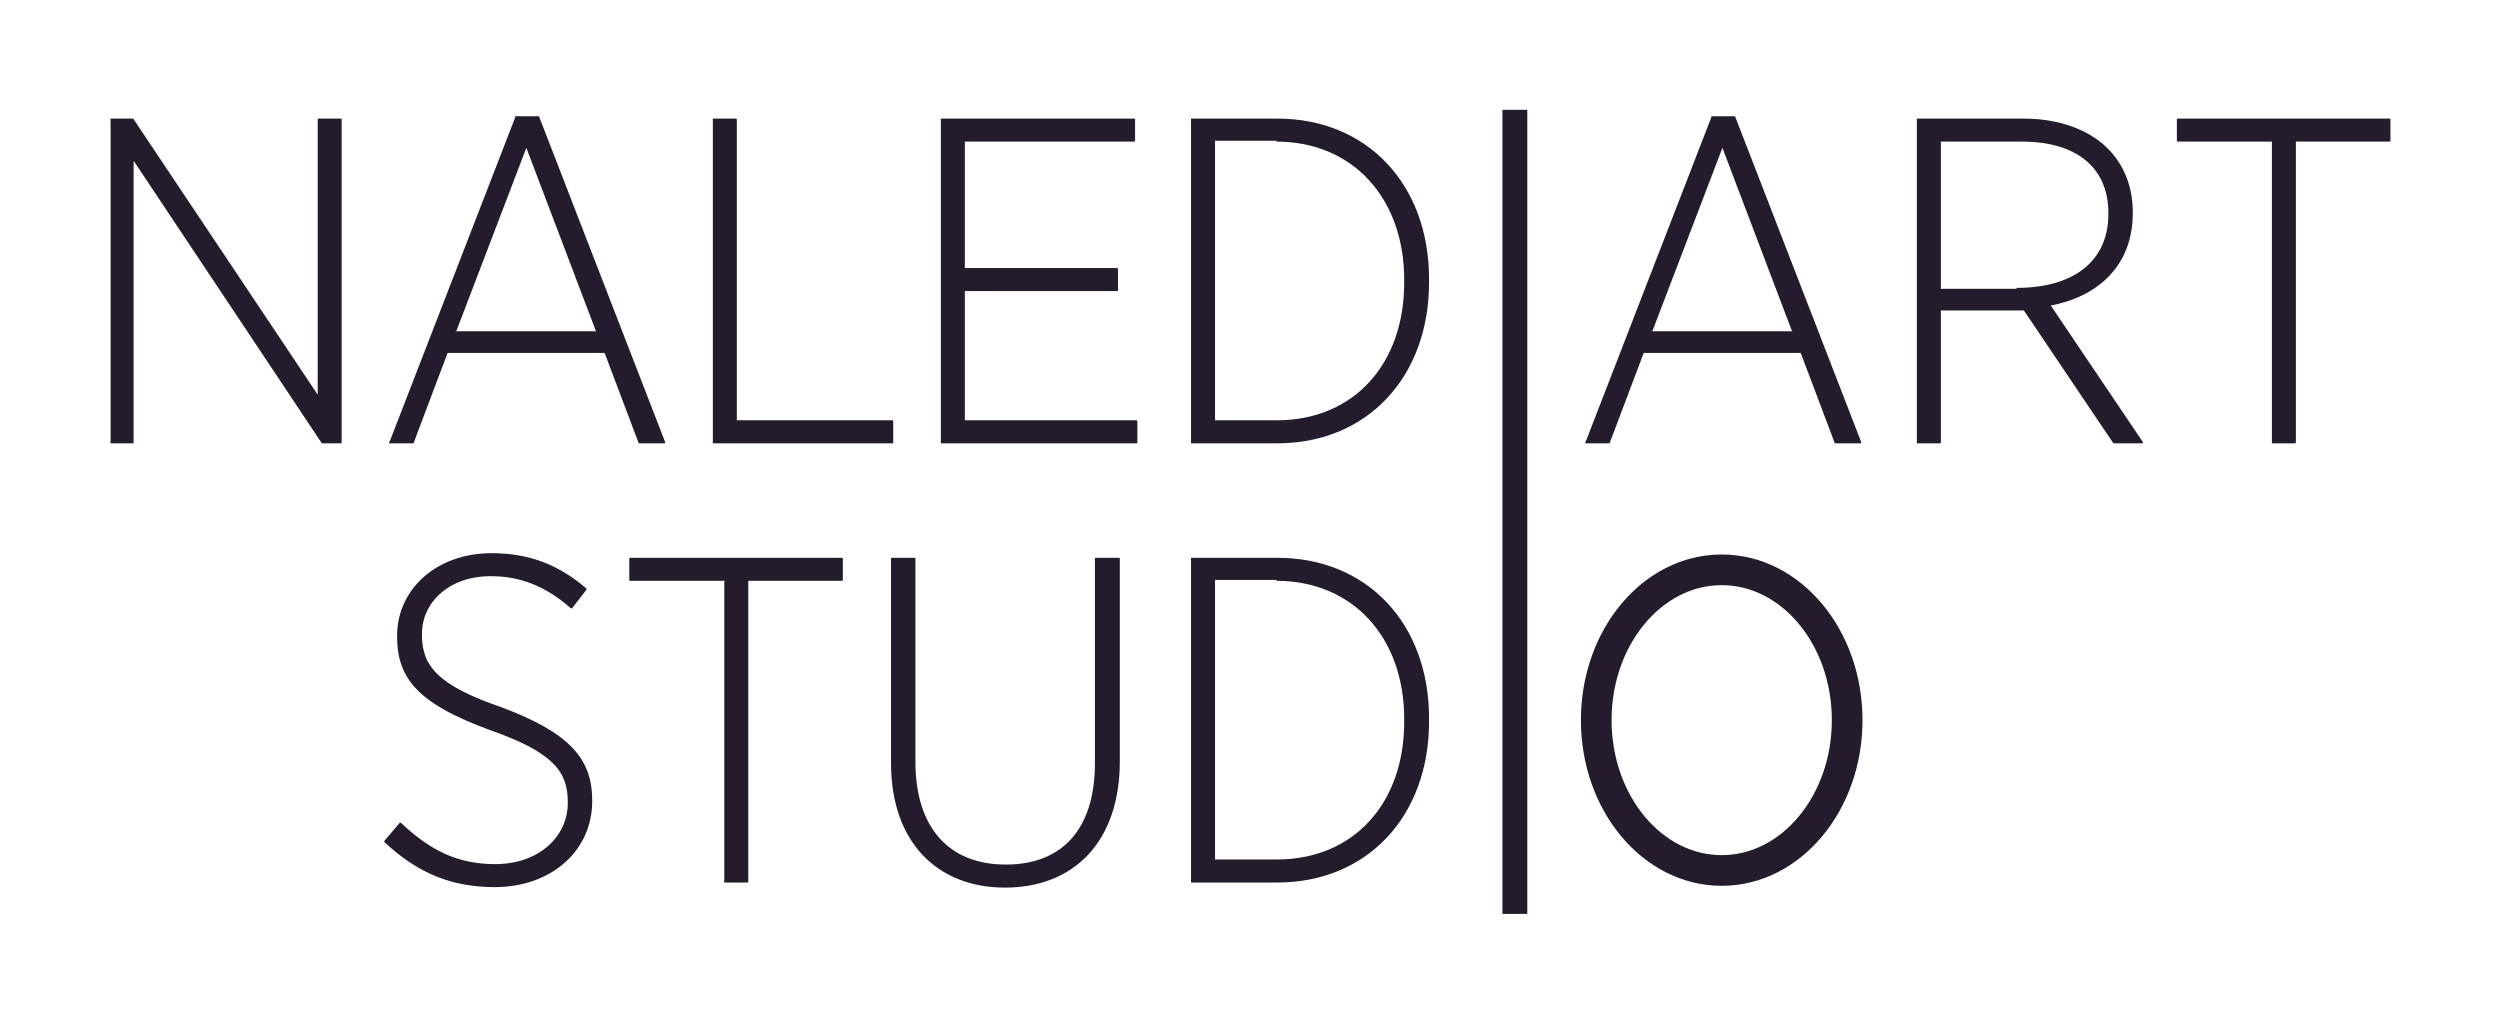
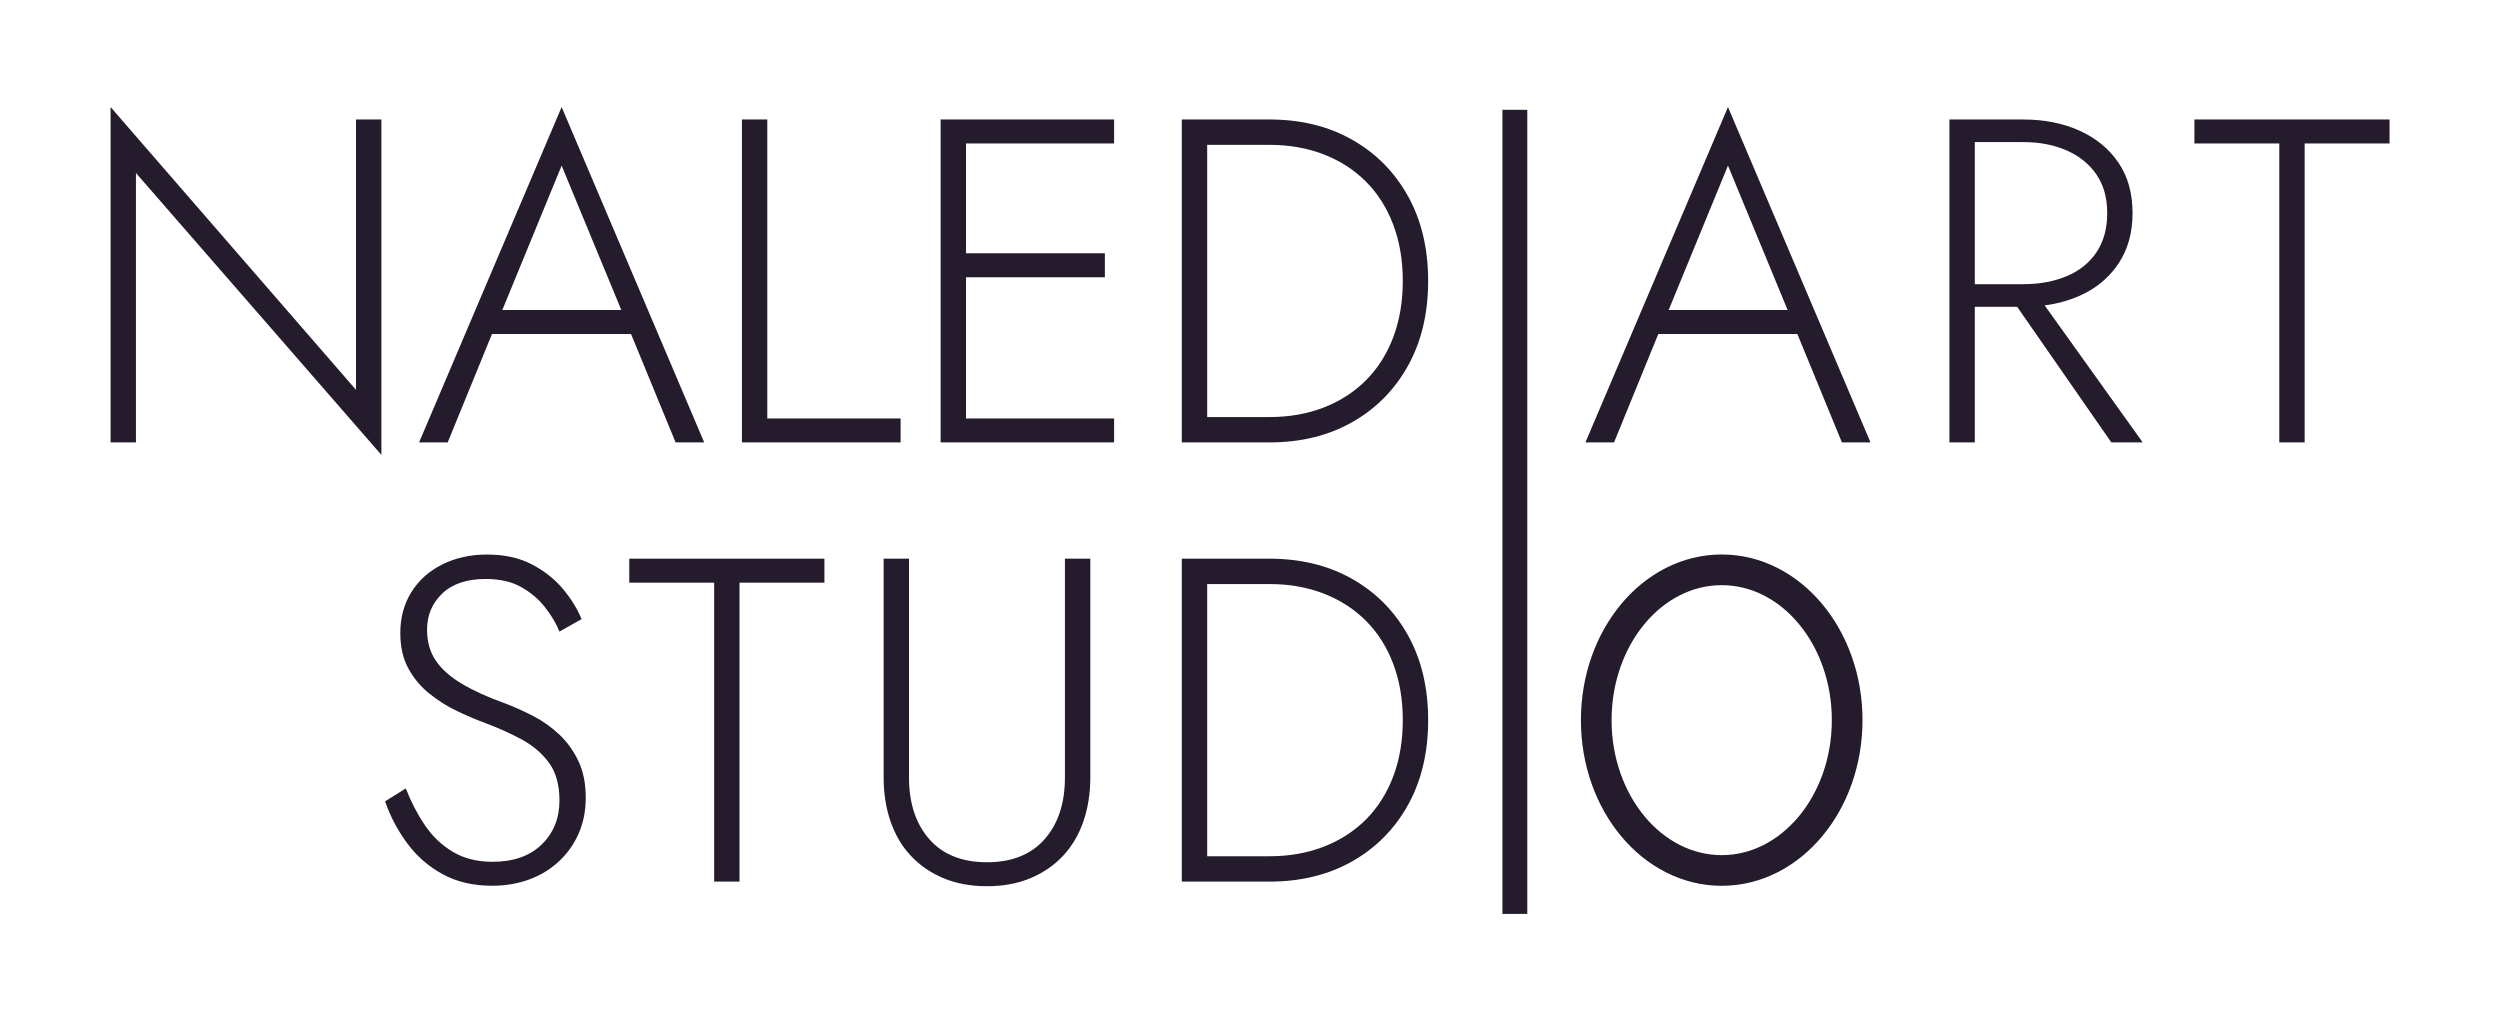
<svg xmlns="http://www.w3.org/2000/svg" viewBox="-40.8 -44.4 928.4 380.4" width="928" height="380">
-   <path fill="#241C2C" stroke="#241C2C" stroke-width="0.67" stroke-linejoin="round" d="M0,120L8.23,120L8.23,14.23L78.69,120L85.54,120L85.54,0L77.31,0L77.31,103.37L8.23,0L0,0M103.59,120L112.33,120L125.01,86.4L183.81,86.4L196.5,120L205.76,120L158.96,-0.86L150.39,-0.86M128.1,78.69L154.5,9.6L180.73,78.69M223.8,120L290.49,120L290.49,112.11L232.37,112.11L232.37,0L223.8,0M308.53,120L381.21,120L381.21,112.11L317.1,112.11L317.1,63.43L374.01,63.43L374.01,55.54L317.1,55.54L317.1,7.89L380.36,7.89L380.36,0L308.53,0M401.49,120L433.54,120C466.63,120 489.6,95.66 489.6,60.51L489.6,59.31C489.6,24.17 466.63,0 433.54,0L401.49,0M433.2,7.89C462,7.89 481.03,29.31 481.03,59.49L481.03,60.69C481.03,91.03 462.17,112.11 433.37,112.11L410.06,112.11L410.06,7.89M548.04,120L556.78,120L569.47,86.4L628.27,86.4L640.95,120L650.21,120L603.41,-0.86L594.84,-0.86M572.55,78.69L598.95,9.6L625.18,78.69M671.21,120L679.78,120L679.78,70.63L711.15,70.63L744.41,120L754.87,120L720.41,68.91C738.24,65.66 751.1,54.17 751.1,34.8L751.1,34.46C751.1,25.03 747.84,16.97 741.84,10.97C735.15,4.29 724.35,0 710.81,0L671.21,0M679.78,62.91L679.78,7.89L710.3,7.89C730.7,7.89 742.7,17.66 742.7,34.8L742.7,35.14C742.7,52.29 730.35,62.91 708.24,62.91M803.13,120L811.7,120L811.7,7.89L846.84,7.89L846.84,0L768.15,0L768.15,7.89L803.13,7.89M142.8,284.91C163.54,284.91 178.63,271.54 178.63,253.37L178.63,253.03C178.63,237.94 170.74,228.34 145.2,218.74C121.03,210.51 115.37,202.97 115.37,191.49L115.37,191.14C115.37,179.31 125.49,169.37 141.26,169.37C152.23,169.37 161.66,172.97 171.26,181.37L176.57,174.51C166.11,165.6 155.31,161.49 141.6,161.49C121.37,161.49 106.8,174.69 106.8,191.83L106.8,192.17C106.8,207.94 115.03,217.03 141.26,226.63C164.74,234.86 170.23,242.23 170.23,253.54L170.23,253.89C170.23,266.91 159.09,277.03 142.97,277.03C128.74,277.03 118.63,271.89 107.66,261.6L102,268.29C114.51,279.94 127.03,284.91 142.8,284.91M228.06,283.2L236.63,283.2L236.63,171.09L271.77,171.09L271.77,163.2L193.09,163.2L193.09,171.09L228.06,171.09M332.34,285.09C357.54,285.09 374.69,268.46 374.69,238.46L374.69,163.2L366.11,163.2L366.11,239.14C366.11,264.51 353.26,277.2 332.69,277.2C311.43,277.2 298.74,263.49 298.74,238.63L298.74,163.2L290.34,163.2L290.34,239.14C290.34,268.46 307.49,285.09 332.34,285.09M401.49,283.2L433.54,283.2C466.63,283.2 489.6,258.86 489.6,223.71L489.6,222.51C489.6,187.37 466.63,163.2 433.54,163.2L401.49,163.2M433.2,171.09C462,171.09 481.03,192.51 481.03,222.69L481.03,223.89C481.03,254.23 462.17,275.31 433.37,275.31L410.06,275.31L410.06,171.09" />
+   <path fill="#241C2C" stroke="#241C2C" stroke-width="0.00" stroke-linejoin="round" d="M100.63,0L91.2,0L91.2,100.46L0,-4.63L0,120L9.43,120L9.43,19.89L100.63,124.63L100.63,0M140.19,70.8L137.1,79.71L198.64,79.71L195.56,70.8L140.19,70.8M144.3,73.89L167.61,17.14L191.27,74.4L192.13,76.63L209.96,120L220.59,120L167.61,-4.63L114.64,120L125.27,120L143.27,75.94L144.3,73.89M244.03,0L234.6,0L234.6,120L293.57,120L293.57,111.09L244.03,111.09L244.03,0M313.41,111.09L313.41,120L372.9,120L372.9,111.09L313.41,111.09M313.41,0L313.41,8.91L372.9,8.91L372.9,0L313.41,0M313.41,49.71L313.41,58.63L369.47,58.63L369.47,49.71L313.41,49.71M317.87,0L308.44,0L308.44,120L317.87,120L317.87,0M407.49,0L398.06,0L398.06,120L407.49,120L407.49,0M403.2,120L430.63,120Q448.11,120 461.4,112.46Q474.69,104.91 482.14,91.46Q489.6,78 489.6,60L489.6,60Q489.6,42 482.14,28.54Q474.69,15.09 461.4,7.54Q448.11,0 430.63,0L430.63,0L403.2,0L403.2,9.43L430.63,9.43Q441.77,9.43 450.94,13.03Q460.11,16.63 466.63,23.23Q473.14,29.83 476.66,39.17Q480.17,48.51 480.17,60L480.17,60Q480.17,71.49 476.66,80.83Q473.14,90.17 466.63,96.77Q460.11,103.37 450.94,106.97Q441.77,110.57 430.63,110.57L430.63,110.57L403.2,110.57L403.2,120M573.58,70.8L570.5,79.71L632.04,79.71L628.95,70.8L573.58,70.8M577.7,73.89L601.01,17.14L624.67,74.4L625.53,76.63L643.35,120L653.98,120L601.01,-4.63L548.04,120L558.67,120L576.67,75.94L577.7,73.89M714.15,62.74L703.7,62.74L743.47,120L755.13,120L714.15,62.74M692.73,0L683.3,0L683.3,120L692.73,120L692.73,0M688.27,0L688.27,8.4L710.73,8.4Q719.81,8.4 726.84,11.49Q733.87,14.57 737.9,20.4Q741.93,26.23 741.93,34.8L741.93,34.8Q741.93,43.37 737.98,49.29Q734.04,55.2 726.93,58.2Q719.81,61.2 710.73,61.2L710.73,61.2L688.27,61.2L688.27,69.6L710.73,69.6Q722.38,69.6 731.55,65.57Q740.73,61.54 746.04,53.66Q751.35,45.77 751.35,34.8L751.35,34.8Q751.35,23.66 746.04,15.94Q740.73,8.23 731.55,4.11Q722.38,0 710.73,0L710.73,0L688.27,0M774.33,0L774.33,8.91L805.87,8.91L805.87,120L815.3,120L815.3,8.91L846.84,8.91L846.84,0L774.33,0M109.71,248.57L109.71,248.57L102,253.37Q104.91,261.77 110.23,268.97Q115.54,276.17 123.43,280.46Q131.31,284.74 141.77,284.74L141.77,284.74Q149.14,284.74 155.49,282.43Q161.83,280.11 166.54,275.74Q171.26,271.37 173.91,265.37Q176.57,259.37 176.57,252L176.57,252Q176.57,244.11 173.83,238.37Q171.09,232.63 166.71,228.51Q162.34,224.4 157.03,221.66Q151.71,218.91 146.74,217.03L146.74,217.03Q137.14,213.6 130.63,209.74Q124.11,205.89 120.86,201.09Q117.6,196.29 117.6,189.6L117.6,189.6Q117.6,181.54 123.26,176.14Q128.91,170.74 139.37,170.74L139.37,170.74Q147.26,170.74 152.57,173.74Q157.89,176.74 161.4,181.2Q164.91,185.66 166.8,190.29L166.8,190.29L175.03,185.66Q172.63,179.83 168,174.34Q163.37,168.86 156.43,165.26Q149.49,161.66 139.89,161.66L139.89,161.66Q130.63,161.66 123.26,165.34Q115.89,169.03 111.77,175.63Q107.66,182.23 107.66,190.8L107.66,190.8Q107.66,198.51 110.66,204Q113.66,209.49 118.46,213.34Q123.26,217.2 128.83,219.86Q134.4,222.51 139.54,224.4L139.54,224.4Q146.4,226.97 152.66,230.31Q158.91,233.66 162.86,238.97Q166.8,244.29 166.8,253.03L166.8,253.03Q166.8,262.97 160.2,269.4Q153.6,275.83 141.94,275.83L141.94,275.83Q133.37,275.83 127.2,272.14Q121.03,268.46 116.83,262.29Q112.63,256.11 109.71,248.57M192.74,163.2L192.74,172.11L224.29,172.11L224.29,283.2L233.71,283.2L233.71,172.11L265.26,172.11L265.26,163.2L192.74,163.2M296.69,163.2L287.26,163.2L287.26,244.46Q287.26,253.37 289.83,260.83Q292.4,268.29 297.37,273.6Q302.34,278.91 309.46,281.91Q316.57,284.91 325.66,284.91L325.66,284.91Q334.74,284.91 341.86,281.91Q348.97,278.91 353.94,273.6Q358.91,268.29 361.49,260.83Q364.06,253.37 364.06,244.46L364.06,244.46L364.06,163.2L354.63,163.2L354.63,244.46Q354.63,258.86 347.09,267.43Q339.54,276 325.66,276L325.66,276Q311.77,276 304.23,267.43Q296.69,258.86 296.69,244.46L296.69,244.46L296.69,163.2M407.49,163.2L398.06,163.2L398.06,283.2L407.49,283.2L407.49,163.2M403.2,283.2L430.63,283.2Q448.11,283.2 461.4,275.66Q474.69,268.11 482.14,254.66Q489.6,241.2 489.6,223.2L489.6,223.2Q489.6,205.2 482.14,191.74Q474.69,178.29 461.4,170.74Q448.11,163.2 430.63,163.2L430.63,163.2L403.2,163.2L403.2,172.63L430.63,172.63Q441.77,172.63 450.94,176.23Q460.11,179.83 466.63,186.43Q473.14,193.03 476.66,202.37Q480.17,211.71 480.17,223.2L480.17,223.2Q480.17,234.69 476.66,244.03Q473.14,253.37 466.63,259.97Q460.11,266.57 450.94,270.17Q441.77,273.77 430.63,273.77L430.63,273.77L403.2,273.77L403.2,283.2" />
  <rect x="517.20" y="-3.60" width="9.24" height="298.80" fill="#241C2C" />
  <ellipse cx="598.68" cy="223.20" rx="46.62" ry="55.86" fill="none" stroke="#241C2C" stroke-width="11.40" />
</svg>
